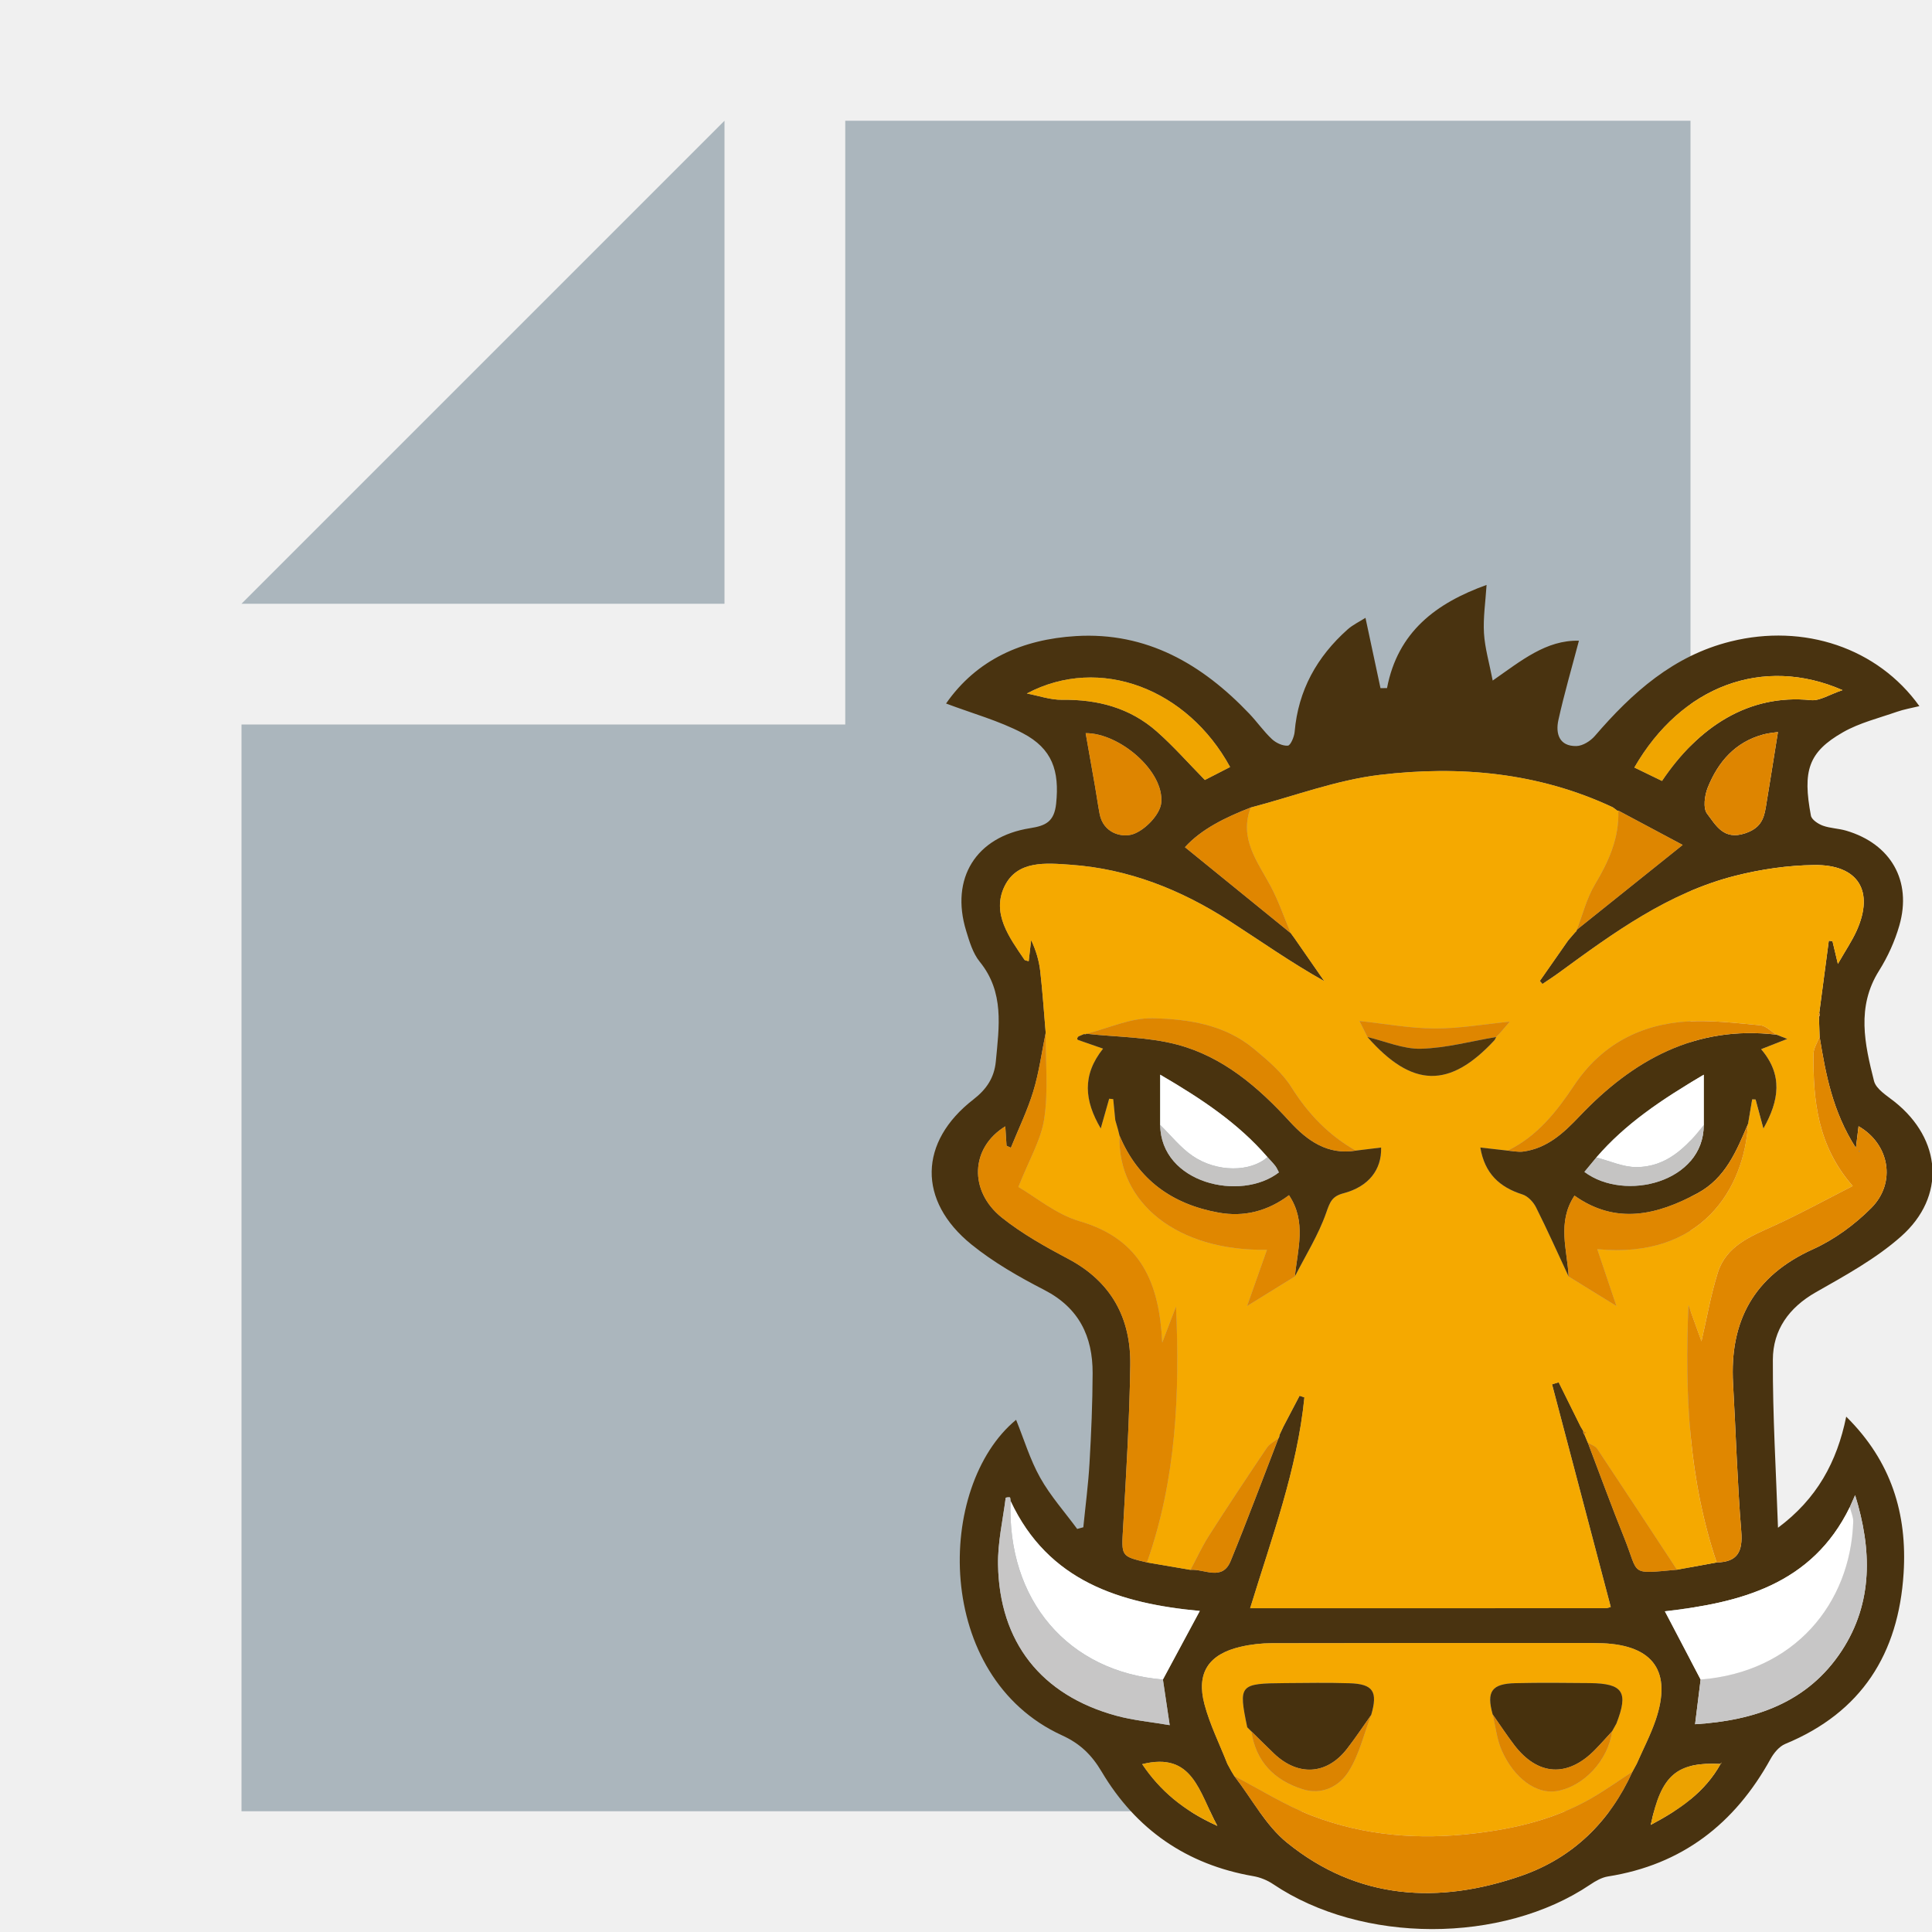
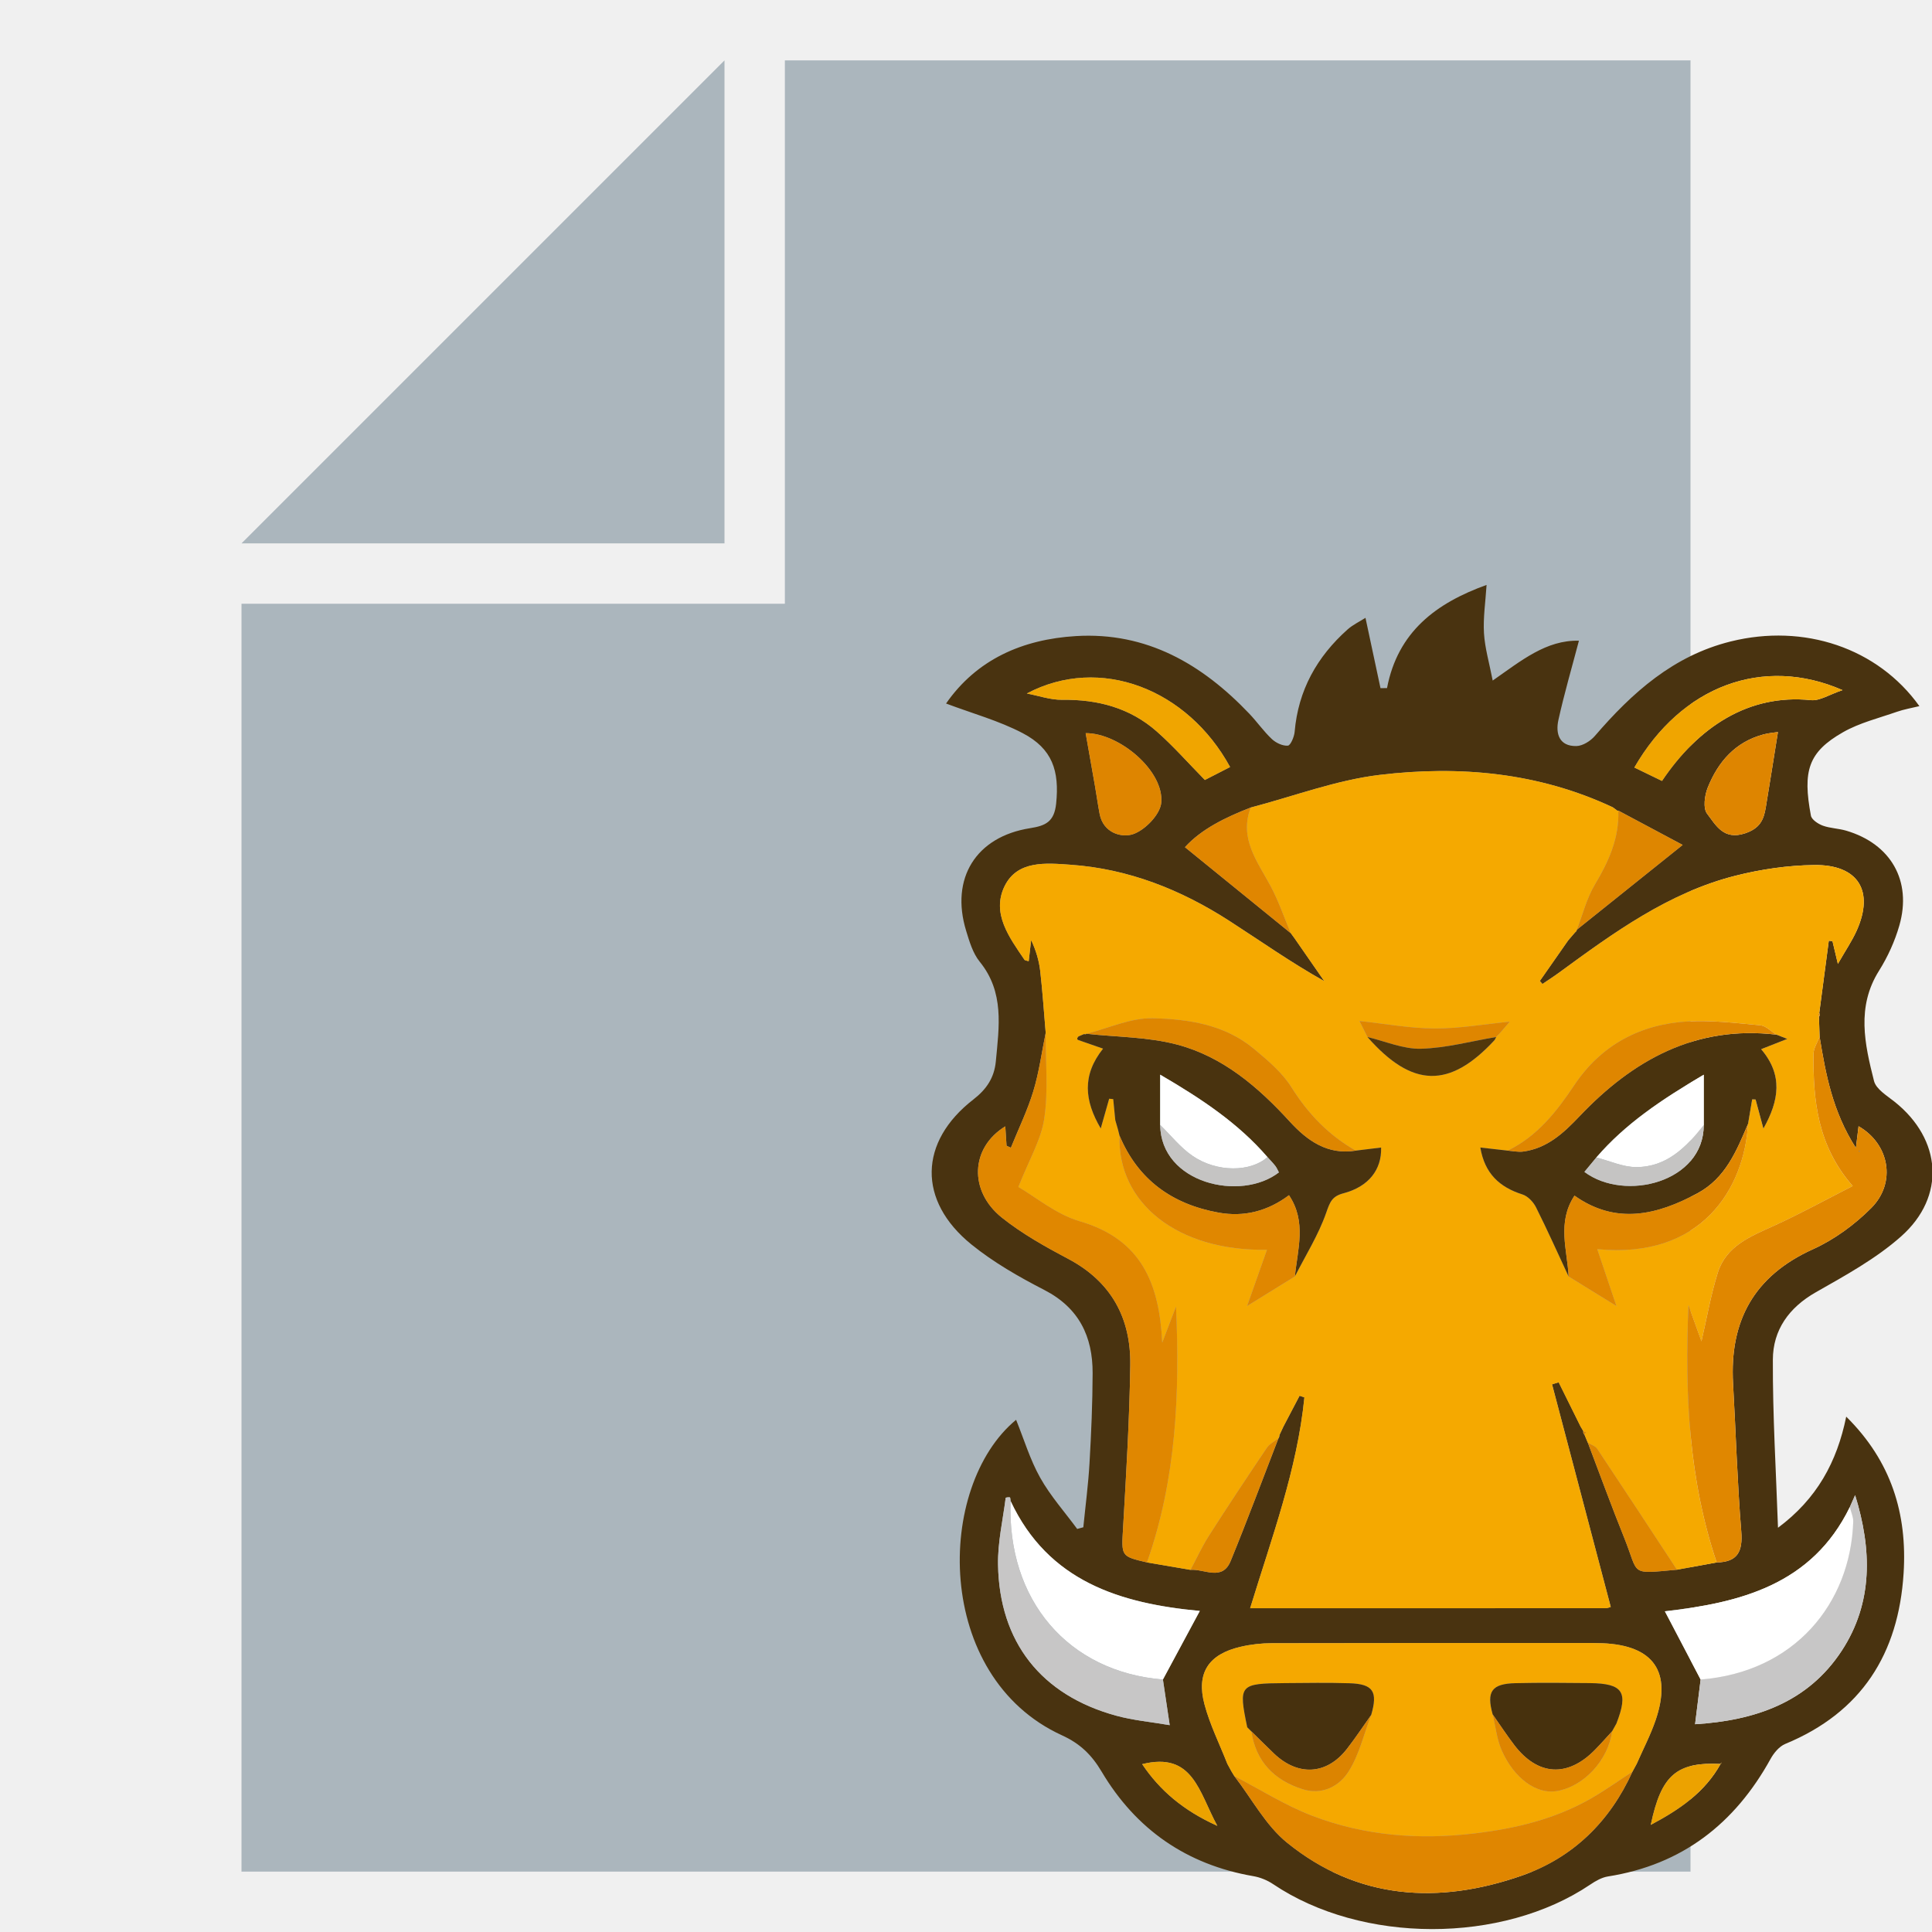
<svg xmlns="http://www.w3.org/2000/svg" viewBox="0 0 32 32">
-   <path fill="#9aa7b0" opacity=".8" style="isolation: isolate" d="M 12 2 L 4 10 h 8 V 0 z" />
-   <path fill="#9aa7b0" opacity=".8" style="isolation: isolate" d="M 14 2 v 10 H 4 v 18 h 24 V 2" />
+   <path fill="#9aa7b0" opacity=".8" style="isolation: isolate" d="M 12 1 L 4 9 h 8 V 0 z" />
+   <path fill="#9aa7b0" opacity=".8" style="isolation: isolate" d="M 13 1 v 9 H 4 v 21 h 24 V 1" />
  <g transform="matrix(0.18,0,0,0.18,12.2,9.3)">
    <path fill="#493310" fill-rule="evenodd" d="M95.829 88.914c3.585-2.669 5.424-6.045 6.278-10.224 4.158 4.112 5.623 8.948 5.28 14.41-.465 7.407-3.867 12.805-10.891 15.705-.55.228-1.046.827-1.349 1.375-3.292 5.965-8.135 9.74-14.96 10.819-.572.09-1.143.416-1.635.749-8.116 5.477-21.017 5.457-29.175-.038-.535-.361-1.192-.629-1.828-.738-6.137-1.061-10.799-4.298-13.954-9.611-.917-1.546-1.983-2.586-3.641-3.343-11.845-5.406-11.643-22.932-4.233-29.038.723 1.785 1.281 3.66 2.215 5.326.942 1.681 2.256 3.153 3.407 4.717l.564-.154c.195-1.959.455-3.914.568-5.877.159-2.764.28-5.535.288-8.304.01-3.38-1.254-6.012-4.446-7.656-2.337-1.204-4.67-2.537-6.704-4.184-4.972-4.026-4.846-9.453.18-13.347 1.207-.934 1.923-2.001 2.064-3.511.297-3.182.797-6.355-1.482-9.161-.632-.778-.95-1.858-1.252-2.849-1.472-4.817.898-8.657 5.89-9.44 1.439-.226 2.222-.598 2.394-2.273.307-2.985-.334-5.035-3.084-6.473-2.189-1.146-4.63-1.812-7.047-2.725 2.824-4.058 7.024-5.908 11.946-6.205 6.508-.394 11.61 2.577 15.951 7.134.721.756 1.324 1.63 2.083 2.342.375.353.993.645 1.472.606.249-.021.584-.809.624-1.271.326-3.821 2.052-6.905 4.869-9.419.48-.428 1.088-.713 1.649-1.072l1.382 6.472.6-.006c.99-5.185 4.528-7.827 9.161-9.493-.097 1.552-.324 3.006-.239 4.441.083 1.375.488 2.732.803 4.359 2.635-1.838 4.929-3.746 7.934-3.667-.647 2.462-1.35 4.859-1.888 7.293-.276 1.249.069 2.433 1.658 2.4.581-.012 1.298-.465 1.701-.934 3.424-3.979 7.22-7.383 12.502-8.692 6.737-1.67 13.518.59 17.356 5.953-.729.179-1.415.292-2.062.518-1.671.586-3.442 1.015-4.96 1.88-3.216 1.833-3.731 3.565-2.961 7.677.07.371.66.762 1.09.92.683.25 1.452.256 2.155.464 4.107 1.209 6.069 4.611 4.896 8.717-.416 1.456-1.07 2.894-1.876 4.177-2.089 3.325-1.314 6.75-.458 10.14.19.751 1.187 1.348 1.896 1.913 4.33 3.451 4.747 8.714.589 12.396-2.313 2.048-5.117 3.585-7.829 5.126-2.491 1.415-3.956 3.483-3.964 6.208-.021 5.155.295 10.311.473 15.468zm-17.901-8.872l-.02.015c-.014.115.023.21.112.285l.313.75c1.112 2.919 2.178 5.857 3.347 8.752 1.395 3.457.43 3.329 4.852 2.93l3.656-.669c1.913-.037 2.411-.992 2.261-2.854-.366-4.526-.499-9.071-.755-13.607-.327-5.783 1.935-9.909 7.354-12.362 1.968-.891 3.84-2.261 5.368-3.798 2.324-2.339 1.663-5.892-1.174-7.519l-.244 2.003c-2.154-3.37-2.778-6.792-3.341-10.236l-.058-1.837c.088-.109.098-.225.027-.346l.879-6.657.34.05.495 2.085c.711-1.244 1.296-2.104 1.718-3.035 1.656-3.664.166-6.115-3.903-6.062-2.426.031-4.901.391-7.256.988-6.147 1.559-11.187 5.234-16.205 8.906-.501.367-1.026.703-1.54 1.053l-.238-.278 2.604-3.729.641-.748c.088-.057.142-.137.161-.241l9.737-7.8-5.92-3.158-.08.013-.429-.317c-6.837-3.207-14.108-3.861-21.441-2.985-4.021.48-7.921 1.971-11.876 3.005-2.329.905-4.544 1.985-6.054 3.649l9.732 7.91-.004-.016.351.483 2.74 3.949c-3.093-1.732-5.883-3.707-8.754-5.557-4.446-2.864-9.268-4.779-14.585-5.153-2.251-.158-4.912-.428-6.082 1.983-1.211 2.496.439 4.702 1.83 6.753.052.077.214.08.394.141l.225-1.946c.449.953.726 1.895.836 2.856.216 1.886.34 3.783.503 5.676-.367 1.793-.607 3.626-1.137 5.37-.541 1.781-1.366 3.475-2.067 5.208l-.399-.185-.115-1.783c-3.2 1.951-3.384 5.95-.309 8.402 1.858 1.481 3.981 2.67 6.093 3.787 3.973 2.1 5.779 5.461 5.716 9.782-.071 4.974-.372 9.946-.658 14.915-.154 2.674-.234 2.67 2.196 3.238l4.008.685c1.275-.103 2.919 1.074 3.694-.819 1.53-3.735 2.938-7.52 4.396-11.284.063-.09.093-.19.091-.3l.371-.789 1.484-2.832.443.156c-.663 6.637-3.001 12.894-4.993 19.399 11.109 0 21.915.001 32.72-.006.174 0 .347-.083.463-.113l-5.401-20.483.608-.187 2.013 4.064.266.45zm12.658 30.609c-4.079-.202-5.498.998-6.464 5.601 2.658-1.411 4.987-3 6.436-5.625l.056-.138-.028.162zm11.852-23.638c-3.496 7.166-10.123 8.802-17.019 9.588l3.291 6.277-.511 4.114c5.525-.342 10.373-2 13.492-6.758 2.904-4.432 2.777-9.332 1.235-14.321l-.488 1.1zm-77.224-.562c-.02-.116-.022-.324-.064-.333-.126-.026-.383.012-.388.05-.262 2.045-.738 4.098-.703 6.142.122 7.133 3.973 12.004 10.859 13.893 1.583.434 3.245.582 4.938.874l-.625-4.198 3.395-6.311c-7.302-.684-13.935-2.694-17.412-10.117zm57.22 24.912l.394-.725c.587-1.341 1.273-2.649 1.744-4.029 1.516-4.451-.194-6.876-4.903-7.07-.307-.013-.614-.018-.921-.018-9.829-.001-19.658-.011-29.486.014-.972.002-1.965.115-2.911.337-2.918.685-4.064 2.405-3.295 5.288.5 1.877 1.388 3.651 2.102 5.472l.37.678.277.457c1.599 2.067 2.877 4.529 4.854 6.129 6.5 5.262 13.94 5.696 21.585 3.03 4.715-1.645 8.111-4.97 10.191-9.562l-.001-.001zm19.333-99.527c-7.302-3.192-14.822-.398-19.156 7.122l2.544 1.235c3.333-4.952 7.951-8.023 13.699-7.434.815.084 1.701-.518 2.913-.923zm-75.06.311c1.085.205 2.172.595 3.255.581 3.265-.044 6.236.738 8.7 2.911 1.542 1.359 2.908 2.918 4.429 4.466l2.321-1.191c-3.911-7.178-11.964-10.332-18.705-6.767zm69.116 3.548c-.308.048-.834.085-1.335.219-2.59.693-4.169 2.517-5.121 4.884-.291.723-.451 1.907-.063 2.41.805 1.044 1.511 2.477 3.513 1.8 1.343-.454 1.697-1.23 1.884-2.352.369-2.214.716-4.432 1.122-6.961zm-63.702.101c.3 1.698.586 3.301.865 4.904.146.843.263 1.69.422 2.53.334 1.752 2.019 2.214 3.07 1.862 1.105-.37 2.492-1.801 2.598-2.883.287-2.925-3.853-6.43-6.955-6.413zm5.201 94.87c1.622 2.41 3.773 4.262 6.916 5.677-1.702-3.114-2.233-6.847-6.916-5.677z" clip-rule="evenodd" />
    <path fill="#F5A900" fill-rule="evenodd" d="M28.444 43.369c-.163-1.894-.287-3.79-.503-5.676-.11-.961-.387-1.903-.836-2.856l-.225 1.946c-.18-.061-.342-.063-.394-.141-1.391-2.051-3.041-4.257-1.83-6.753 1.17-2.411 3.831-2.141 6.082-1.983 5.317.375 10.14 2.29 14.585 5.153 2.871 1.85 5.661 3.825 8.754 5.557l-2.74-3.949-.351-.482.005.016c-.604-1.435-1.105-2.923-1.833-4.292-1.216-2.289-2.946-4.406-1.846-7.268 3.955-1.035 7.855-2.525 11.876-3.005 7.333-.876 14.604-.222 21.441 2.986l.429.316.078-.012c.088 2.524-.88 4.675-2.152 6.797-.758 1.265-1.122 2.765-1.663 4.16-.019.104-.073.184-.16.242l-.642.747-2.604 3.729.238.278c.514-.35 1.039-.686 1.54-1.053 5.018-3.672 10.057-7.348 16.205-8.906 2.355-.597 4.831-.957 7.256-.988 4.069-.053 5.559 2.398 3.903 6.062-.422.932-1.007 1.792-1.718 3.035l-.495-2.085-.34-.05-.879 6.657-.083.102.055.245.058 1.837c-.195.523-.557 1.045-.561 1.569-.037 4.258.342 8.422 3.608 12.165-2.589 1.316-4.879 2.583-7.255 3.66-2.155.978-4.393 1.852-5.167 4.333-.642 2.06-1.01 4.205-1.496 6.294l-1.197-3.32c-.349 8.095.021 16.019 2.597 23.672l-3.656.669c-2.442-3.714-4.877-7.432-7.341-11.131-.173-.259-.566-.371-.857-.551l-.313-.75.157-.222-.269-.063.021-.015-.268-.448-2.013-4.064-.608.187c1.799 6.82 3.597 13.641 5.401 20.483-.116.03-.29.113-.463.113-10.805.007-21.61.006-32.72.006 1.991-6.506 4.33-12.762 4.993-19.399l-.443-.156-1.485 2.832-.371.789c.002.11-.028.209-.09.3-.36.287-.819.508-1.065.872-1.8 2.671-3.582 5.356-5.316 8.071-.643 1.007-1.144 2.104-1.709 3.16l-4.008-.685c2.695-7.634 3.03-15.542 2.673-23.542l-1.268 3.312c-.271-5.412-1.882-9.494-7.597-11.164-2.179-.637-4.073-2.247-5.643-3.151.979-2.485 2.092-4.329 2.383-6.296.386-2.583.121-5.261.135-7.896zm41.428.407l.371-.383.904-1.048c-2.348.23-4.634.638-6.918.626-2.304-.013-4.607-.443-6.91-.689l-.48-.134.48.133.736 1.479c4.106 4.667 7.536 4.76 11.666.313.08-.086.119-.21.177-.316l-.026.019zm-22.901 24.735l4.404-2.722c.989-1.944 2.169-3.822 2.882-5.862.34-.975.525-1.511 1.586-1.79 2.329-.61 3.526-2.182 3.467-4.209l-2.333.285c-2.496-1.417-4.387-3.386-5.922-5.834-.854-1.362-2.183-2.476-3.443-3.527-2.685-2.24-6.047-2.75-9.332-2.82-2.018-.042-4.057.918-6.086 1.428-.062.061-.13.067-.204.023l-.535.228-.103.15c-.009.05.017.146.05.158.73.259 1.463.51 2.324.808-1.957 2.457-1.711 4.791-.216 7.343l.776-2.733.374.035.189 1.932.247.857.144.573c-.203 6.192 5.334 10.651 13.567 10.499l-1.831 5.184-.084.149.079-.155zm33.995-.001l.146.088-.152-.082-1.766-5.241c9.595.948 13.532-5.575 13.878-11.533l.379-2.249.312.012.72 2.677c1.45-2.578 1.823-4.927-.206-7.306l2.408-.946-1.002-.393c-.49-.298-.959-.81-1.472-.857-2.212-.208-4.447-.479-6.653-.357-4.382.242-7.989 2.152-10.46 5.846-1.643 2.456-3.413 4.716-6.137 6.043l-2.523-.286c.403 2.402 1.772 3.651 3.877 4.317.498.158 1.002.693 1.247 1.184 1.052 2.096 2.009 4.24 3 6.367l4.404 2.716z" clip-rule="evenodd" />
    <path fill="#F5A800" fill-rule="evenodd" d="M45.156 110.632c-.714-1.82-1.602-3.594-2.102-5.472-.769-2.883.377-4.603 3.295-5.288.946-.222 1.939-.335 2.911-.337 9.829-.024 19.658-.015 29.486-.014.307 0 .615.005.921.018 4.709.193 6.419 2.619 4.903 7.07-.47 1.38-1.156 2.688-1.744 4.029l-.394.725-.001.002c-1.271.826-2.508 1.711-3.82 2.466-3.299 1.893-6.894 2.751-10.66 3.203-5.151.619-10.176.227-14.996-1.621-2.485-.953-4.775-2.415-7.153-3.646l-.277-.457-.369-.678zm35.398-2.974l.405-.728c1.126-2.9.622-3.686-2.443-3.722-2.276-.025-4.554-.044-6.83.006-2.209.048-2.7.762-2.111 2.877.266 1.104.379 2.277.83 3.3 1.147 2.607 3.221 4.062 5.057 3.755 2.499-.417 4.74-2.834 5.103-5.503l-.011.015zm-33.181-.002l-.005-.009c.417 2.772 2.093 4.478 4.67 5.313 1.817.588 3.416-.232 4.299-1.65.964-1.549 1.394-3.43 2.057-5.167.632-2.164.186-2.856-2.014-2.921-1.965-.059-3.933-.028-5.9-.012-4.222.033-4.304.135-3.49 4.065l.383.381z" clip-rule="evenodd" />
    <path fill="#E08700" fill-rule="evenodd" d="M28.444 43.369c-.014 2.635.251 5.313-.132 7.893-.292 1.967-1.405 3.811-2.383 6.296 1.57.904 3.464 2.514 5.643 3.151 5.714 1.67 7.326 5.752 7.597 11.164l1.268-3.312c.356 8 .021 15.907-2.673 23.542-2.43-.567-2.35-.563-2.196-3.238.287-4.968.587-9.941.658-14.915.063-4.321-1.743-7.682-5.716-9.782-2.112-1.116-4.234-2.305-6.093-3.787-3.075-2.453-2.891-6.451.309-8.402l.115 1.783.399.185c.701-1.732 1.526-3.427 2.067-5.208.53-1.744.77-3.576 1.137-5.37zM90.187 92.106c-2.576-7.654-2.946-15.578-2.597-23.672l1.197 3.32c.485-2.09.854-4.235 1.496-6.294.774-2.48 3.012-3.355 5.167-4.333 2.375-1.077 4.666-2.343 7.255-3.66-3.266-3.743-3.645-7.907-3.608-12.165.004-.524.366-1.046.561-1.569.563 3.444 1.187 6.867 3.341 10.236l.244-2.003c2.836 1.627 3.498 5.18 1.174 7.519-1.527 1.538-3.399 2.907-5.368 3.798-5.42 2.453-7.682 6.579-7.354 12.362.256 4.536.389 9.081.755 13.607.148 1.862-.35 2.817-2.263 2.854zm13.132-37.907l-.051.098.077.01-.026-.108z" clip-rule="evenodd" />
    <path fill="#E08600" fill-rule="evenodd" d="M45.804 111.767c2.378 1.231 4.668 2.693 7.153 3.646 4.819 1.848 9.845 2.24 14.996 1.621 3.766-.452 7.361-1.31 10.66-3.203 1.313-.754 2.549-1.64 3.82-2.466-2.08 4.592-5.476 7.917-10.191 9.562-7.645 2.666-15.085 2.231-21.585-3.03-1.976-1.601-3.255-4.063-4.853-6.13z" clip-rule="evenodd" />
    <path fill="#fff" fill-rule="evenodd" d="M25.214 86.451c3.478 7.423 10.11 9.433 17.412 10.118l-3.395 6.311c-8.735-.714-14.363-7.31-14.017-16.429zM88.71 102.879c-1.089-2.079-2.178-4.156-3.291-6.277 6.896-.787 13.523-2.423 17.019-9.588.11.454.329.911.313 1.361-.258 7.505-5.405 13.825-14.041 14.504z" clip-rule="evenodd" />
    <path fill="#C7C6C6" fill-rule="evenodd" d="M25.214 86.451c-.346 9.119 5.282 15.714 14.017 16.428l.625 4.198c-1.694-.292-3.355-.44-4.938-.874-6.886-1.888-10.737-6.76-10.859-13.893-.035-2.043.441-4.096.703-6.142.005-.039.262-.077.388-.05.042.009.044.217.064.333zM88.71 102.879c8.636-.679 13.783-6.999 14.042-14.505.016-.45-.204-.907-.313-1.361l.488-1.1c1.542 4.989 1.669 9.889-1.235 14.321-3.119 4.759-7.967 6.416-13.492 6.758l.51-4.113z" clip-rule="evenodd" />
    <path fill="#F0A500" fill-rule="evenodd" d="M101.767 11.836c-1.212.405-2.098 1.007-2.913.923-5.748-.589-10.365 2.482-13.699 7.434l-2.544-1.235c4.334-7.52 11.854-10.314 19.156-7.122zM26.707 12.147c6.741-3.565 14.794-.411 18.705 6.766l-2.321 1.191c-1.521-1.548-2.888-3.106-4.429-4.466-2.464-2.172-5.435-2.955-8.7-2.911-1.083.015-2.17-.375-3.255-.58z" clip-rule="evenodd" />
    <path fill="#DE8500" fill-rule="evenodd" d="M95.823 15.695c-.407 2.529-.753 4.747-1.122 6.961-.187 1.122-.541 1.898-1.884 2.352-2.001.677-2.708-.756-3.513-1.8-.388-.503-.229-1.687.063-2.41.951-2.367 2.53-4.191 5.121-4.884.501-.134 1.027-.171 1.335-.219zM32.121 15.796c3.102-.017 7.242 3.487 6.955 6.414-.106 1.082-1.493 2.513-2.598 2.883-1.051.352-2.736-.11-3.07-1.862-.159-.84-.276-1.688-.422-2.53-.279-1.604-.565-3.207-.865-4.905z" clip-rule="evenodd" />
    <path fill="#E08600" fill-rule="evenodd" d="M47.313 22.641c-1.1 2.862.63 4.979 1.846 7.268.727 1.369 1.229 2.856 1.833 4.292-3.203-2.603-6.406-5.206-9.732-7.91 1.508-1.665 3.723-2.745 6.053-3.65z" clip-rule="evenodd" />
    <path fill="#DE8600" fill-rule="evenodd" d="M77.321 33.883c.541-1.395.905-2.895 1.663-4.16 1.272-2.123 2.24-4.273 2.152-6.797 2.001 1.065 4 2.131 5.922 3.157-3.488 2.793-6.612 5.297-9.737 7.8zM78.333 81.093c.291.18.684.292.857.551 2.464 3.699 4.899 7.417 7.341 11.131-4.422.399-3.457.527-4.852-2.93-1.168-2.895-2.234-5.833-3.346-8.752zM41.771 92.787c.566-1.056 1.066-2.153 1.709-3.16 1.734-2.714 3.516-5.399 5.316-8.071.246-.364.705-.585 1.065-.872-1.459 3.764-2.867 7.549-4.396 11.284-.775 1.893-2.419.716-3.694.819z" clip-rule="evenodd" />
    <path fill="#ECA200" fill-rule="evenodd" d="M37.322 110.666c4.683-1.17 5.214 2.563 6.916 5.677-3.143-1.416-5.295-3.267-6.916-5.677zM90.558 110.627c-1.449 2.624-3.778 4.214-6.436 5.625.967-4.603 2.386-5.803 6.464-5.601l-.028-.024zM90.586 110.651l.027-.163-.056.139.029.024z" clip-rule="evenodd" />
    <path fill="#DE8600" fill-rule="evenodd" d="M77.908 80.057l.269.063-.157.222c-.089-.074-.126-.17-.112-.285z" clip-rule="evenodd" />
    <path fill="#E08700" fill-rule="evenodd" d="M99.599 41.896l-.055-.245.083-.102c.07.122.061.237-.028.347z" clip-rule="evenodd" />
    <path fill="#49330E" fill-rule="evenodd" d="M76.563 65.794c-.991-2.126-1.948-4.271-3-6.367-.245-.49-.749-1.026-1.247-1.184-2.105-.667-3.474-1.916-3.877-4.317l2.523.286c.474.033.958.147 1.419.085 2.207-.299 3.714-1.697 5.181-3.243 4.916-5.184 10.683-8.387 18.124-7.516l1.002.393-2.408.946c2.028 2.379 1.656 4.728.206 7.306l-.72-2.677-.312-.012-.379 2.25c-1.058 2.485-2.065 4.994-4.646 6.388-3.756 2.028-7.527 2.915-11.326.22-1.623 2.466-.664 4.981-.54 7.442zm12.433-13.94v-4.628c-3.894 2.292-7.218 4.52-9.882 7.614l-1.099 1.328c3.718 2.788 10.989.954 10.981-4.314z" clip-rule="evenodd" />
    <path fill="#49330F" fill-rule="evenodd" d="M35.239 52.833l-.144-.573-.247-.857-.189-1.932-.374-.035-.776 2.733c-1.495-2.552-1.741-4.886.216-7.343-.861-.297-1.594-.548-2.324-.808-.033-.012-.06-.108-.05-.158l.103-.15.535-.228c.073.044.142.038.204-.023 2.786.306 5.659.286 8.339.993 4.209 1.111 7.459 3.9 10.367 7.081 1.617 1.768 3.475 3.095 6.077 2.679l2.333-.285c.059 2.028-1.138 3.599-3.467 4.209-1.061.279-1.246.815-1.586 1.79-.713 2.041-1.893 3.918-2.882 5.861.247-2.49 1.094-5.026-.542-7.473-1.98 1.479-4.139 2.021-6.474 1.602-4.258-.766-7.411-3.006-9.119-7.083zm13.612 1.973c-2.666-3.085-5.982-5.317-9.872-7.583v4.625c.062 5.38 7.409 7.086 10.925 4.365-.105-.193-.193-.416-.334-.597-.221-.285-.478-.542-.719-.81z" clip-rule="evenodd" />
    <path fill="#E08700" fill-rule="evenodd" d="M76.563 65.794c-.124-2.462-1.083-4.976.539-7.443 3.799 2.694 7.57 1.808 11.326-.22 2.581-1.395 3.588-3.903 4.646-6.388-.346 5.957-4.284 12.48-13.878 11.532l1.766 5.241.005-.006-4.404-2.716zM35.239 52.833c1.708 4.077 4.86 6.317 9.12 7.083 2.335.42 4.494-.123 6.474-1.602 1.635 2.447.788 4.983.542 7.473l-4.404 2.724.005.005 1.831-5.184c-8.233.152-13.771-4.307-13.568-10.499z" clip-rule="evenodd" />
    <path fill="#DE8600" fill-rule="evenodd" d="M56.977 54.212c-2.602.416-4.46-.911-6.077-2.679-2.908-3.181-6.158-5.97-10.367-7.081-2.68-.708-5.553-.688-8.339-.993 2.029-.51 4.068-1.471 6.085-1.428 3.285.07 6.647.58 9.332 2.82 1.261 1.051 2.589 2.165 3.443 3.527 1.536 2.448 3.427 4.417 5.923 5.834z" clip-rule="evenodd" />
    <path fill="#DF8600" fill-rule="evenodd" d="M95.684 43.538c-7.44-.871-13.208 2.332-18.124 7.516-1.466 1.546-2.974 2.944-5.181 3.243-.461.063-.945-.052-1.419-.085 2.724-1.327 4.495-3.587 6.137-6.043 2.471-3.694 6.078-5.604 10.46-5.846 2.207-.122 4.441.15 6.653.357.515.049.984.56 1.474.858zM58.054 43.76l-.736-1.479v.001c2.303.247 4.605.676 6.91.689 2.284.012 4.57-.396 6.918-.626l-.903 1.048-.371.383.025-.021c-2.306.388-4.606 1.02-6.921 1.08-1.63.044-3.281-.689-4.922-1.075z" clip-rule="evenodd" />
    <path fill="#52380B" fill-rule="evenodd" d="M58.054 43.76c1.641.387 3.292 1.119 4.921 1.076 2.315-.061 4.615-.692 6.921-1.08-.058.106-.097.23-.177.316-4.129 4.448-7.558 4.355-11.665-.312z" clip-rule="evenodd" />
    <path fill="#47310D" fill-rule="evenodd" d="M69.575 106.091c-.589-2.115-.098-2.829 2.111-2.877 2.276-.05 4.554-.031 6.83-.006 3.065.036 3.57.822 2.443 3.722l-.405.728.01-.015c-.532.576-1.049 1.167-1.6 1.726-2.498 2.536-5.238 2.372-7.4-.459-.697-.913-1.328-1.877-1.989-2.819z" clip-rule="evenodd" />
    <path fill="#47310E" fill-rule="evenodd" d="M46.99 107.274c-.814-3.931-.732-4.033 3.49-4.065 1.967-.016 3.935-.047 5.9.012 2.2.065 2.646.758 2.014 2.921-.746 1.048-1.454 2.126-2.246 3.139-1.853 2.369-4.484 2.518-6.695.41-.704-.671-1.391-1.363-2.086-2.044l.004.009-.381-.382z" clip-rule="evenodd" />
    <path fill="#DC8400" fill-rule="evenodd" d="M47.368 107.647c.695.682 1.382 1.373 2.086 2.044 2.211 2.107 4.842 1.959 6.695-.41.792-1.013 1.5-2.091 2.246-3.139-.663 1.737-1.092 3.618-2.057 5.167-.884 1.418-2.482 2.238-4.299 1.65-2.578-.834-4.254-2.54-4.671-5.312z" clip-rule="evenodd" />
    <path fill="#DE8500" fill-rule="evenodd" d="M69.575 106.091c.661.941 1.292 1.905 1.989 2.819 2.162 2.831 4.902 2.995 7.4.459.551-.559 1.067-1.15 1.6-1.726-.363 2.669-2.604 5.086-5.103 5.503-1.835.307-3.91-1.148-5.057-3.755-.449-1.023-.563-2.196-.829-3.3z" clip-rule="evenodd" />
    <path fill="#493310" fill-rule="evenodd" d="M103.319 54.199l.026.108-.077-.01z" clip-rule="evenodd" />
    <path fill="#fff" fill-rule="evenodd" d="M79.114 54.841c2.664-3.095 5.989-5.323 9.882-7.614v4.628c-1.606 2.047-3.421 3.875-6.217 3.872-1.222-.003-2.444-.574-3.665-.886z" clip-rule="evenodd" />
    <path fill="#C5C4C3" fill-rule="evenodd" d="M79.114 54.841c1.222.312 2.443.883 3.665.885 2.796.004 4.611-1.824 6.217-3.872.008 5.268-7.263 7.102-10.981 4.314l1.099-1.327z" clip-rule="evenodd" />
    <path fill="#fff" fill-rule="evenodd" d="M38.979 51.847v-4.625c3.889 2.267 7.206 4.498 9.872 7.583-1.536 1.385-4.652 1.428-6.902-.117-1.115-.765-1.988-1.883-2.97-2.841z" clip-rule="evenodd" />
    <path fill="#C5C4C3" fill-rule="evenodd" d="M38.979 51.847c.982.958 1.855 2.077 2.97 2.842 2.25 1.545 5.366 1.502 6.902.117.242.269.499.525.719.81.141.181.229.403.334.597-3.516 2.72-10.863 1.014-10.925-4.366z" clip-rule="evenodd" />
  </g>
</svg>
